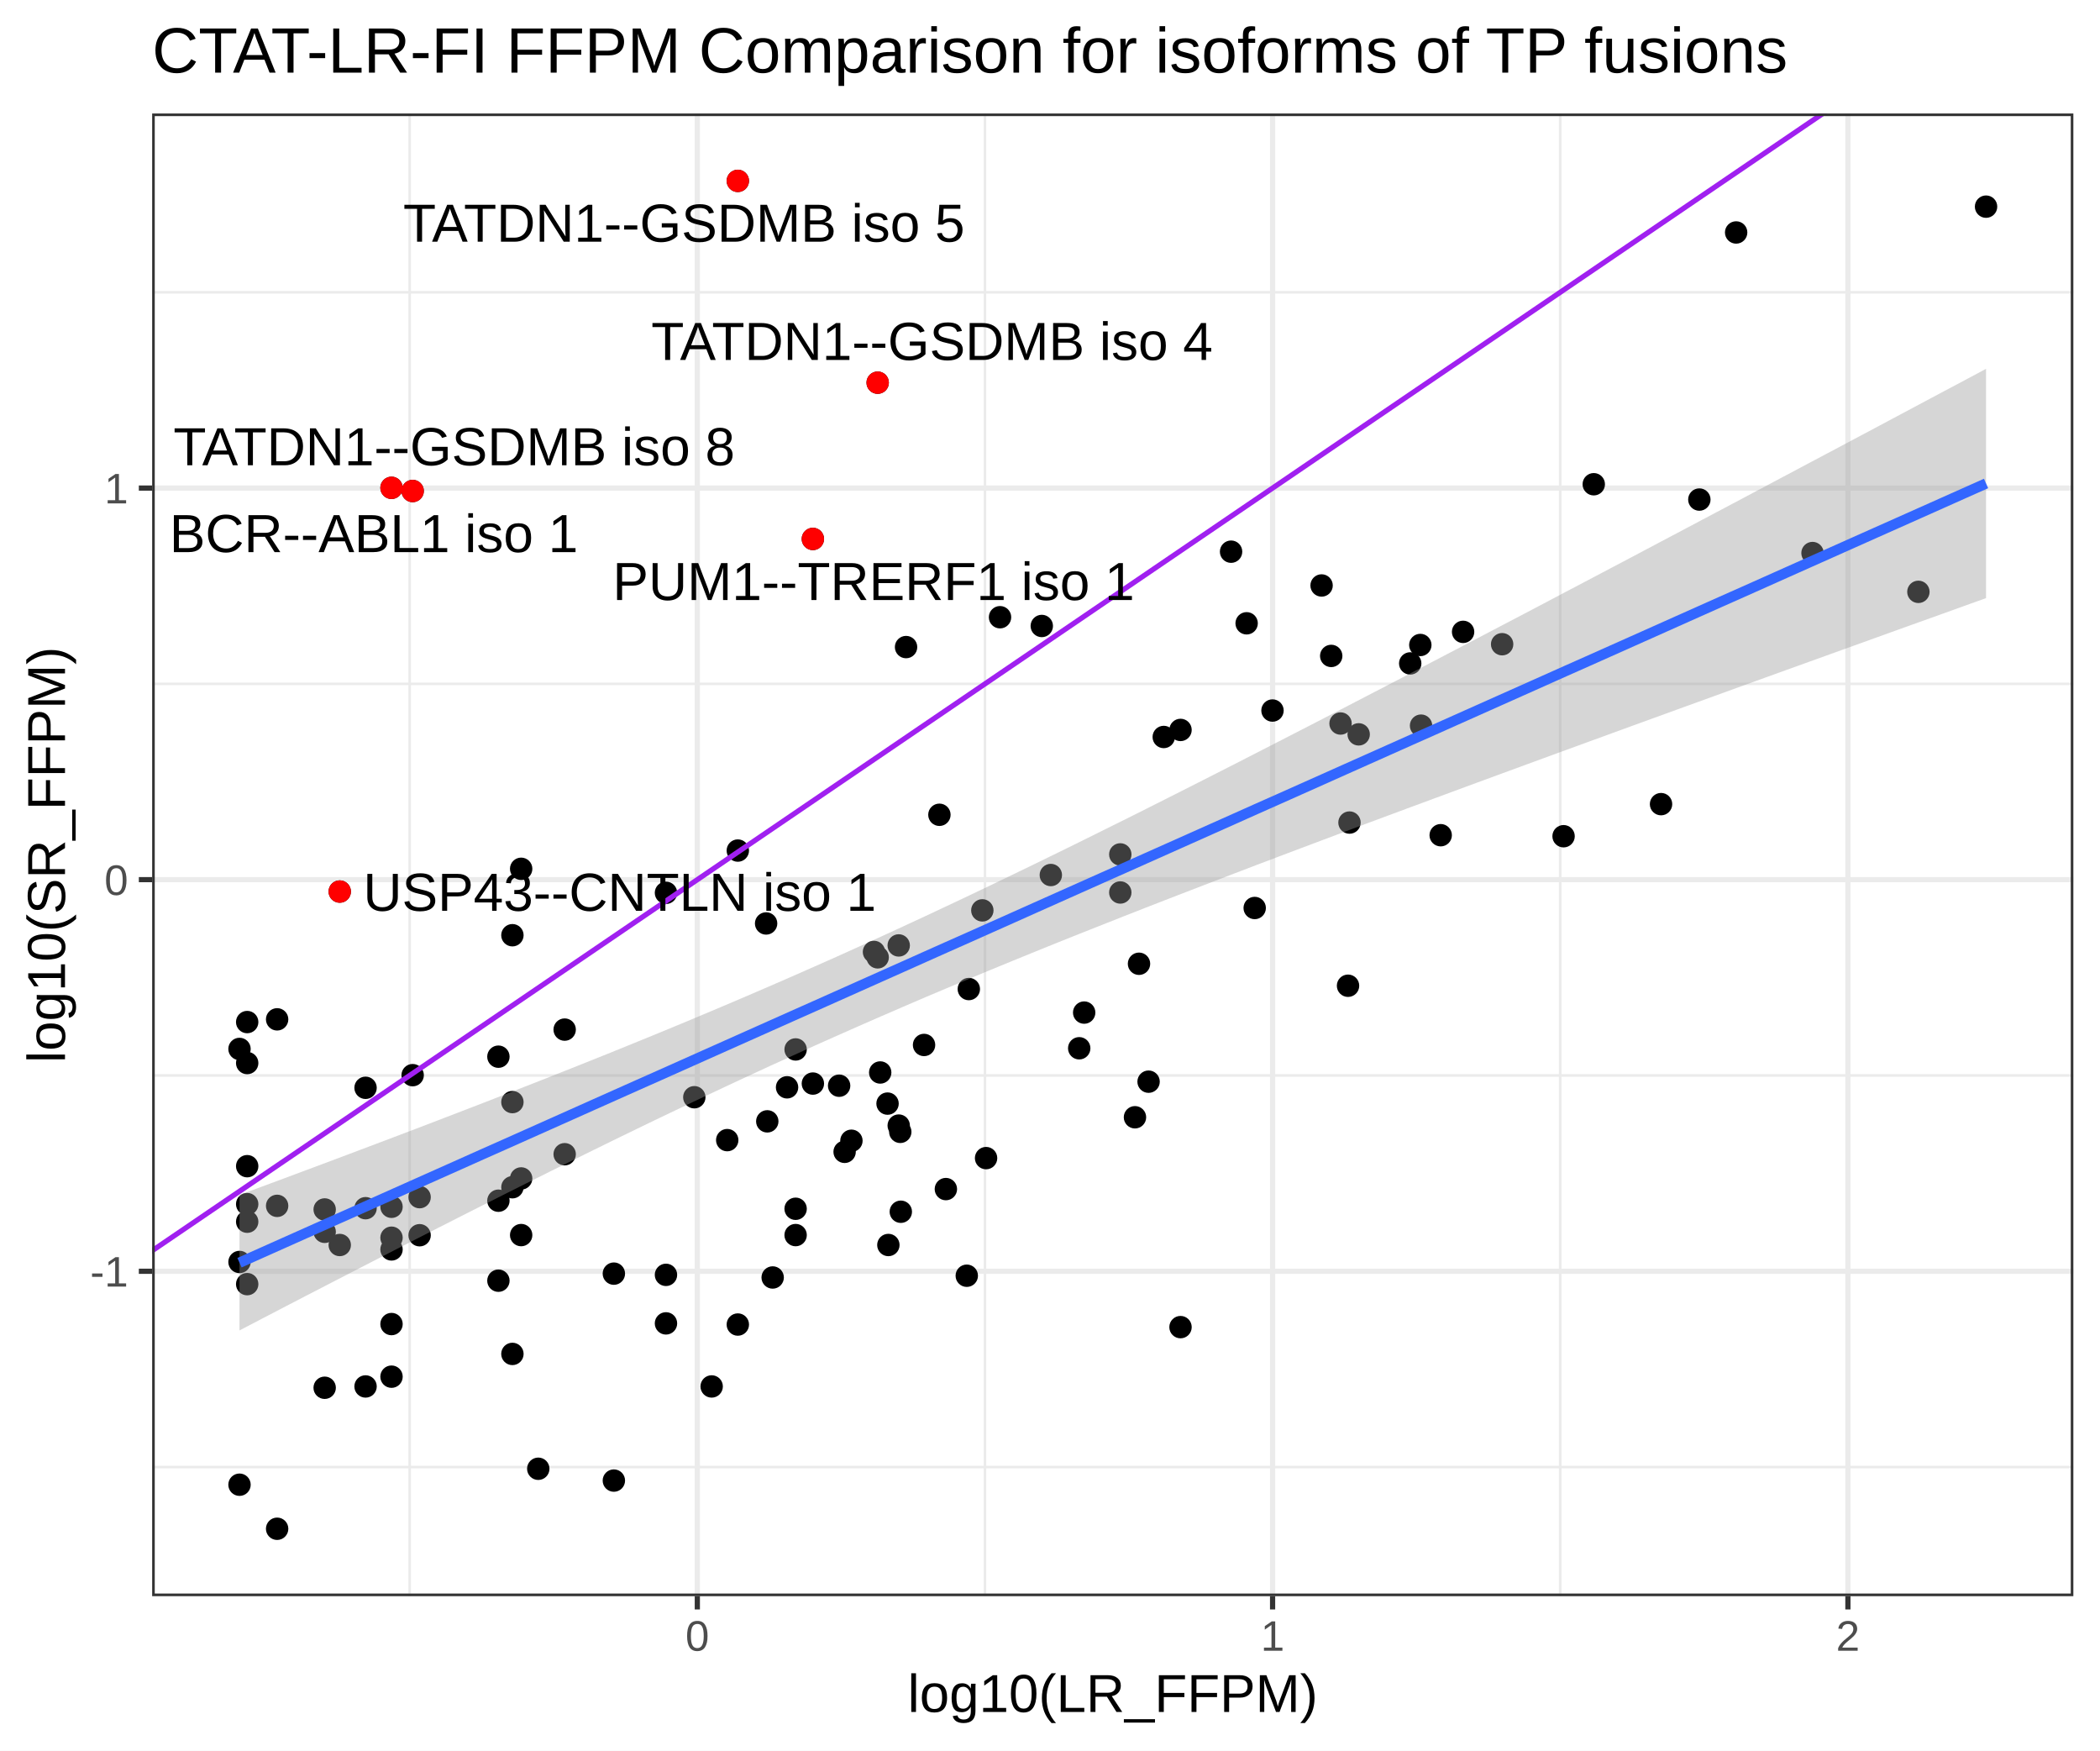
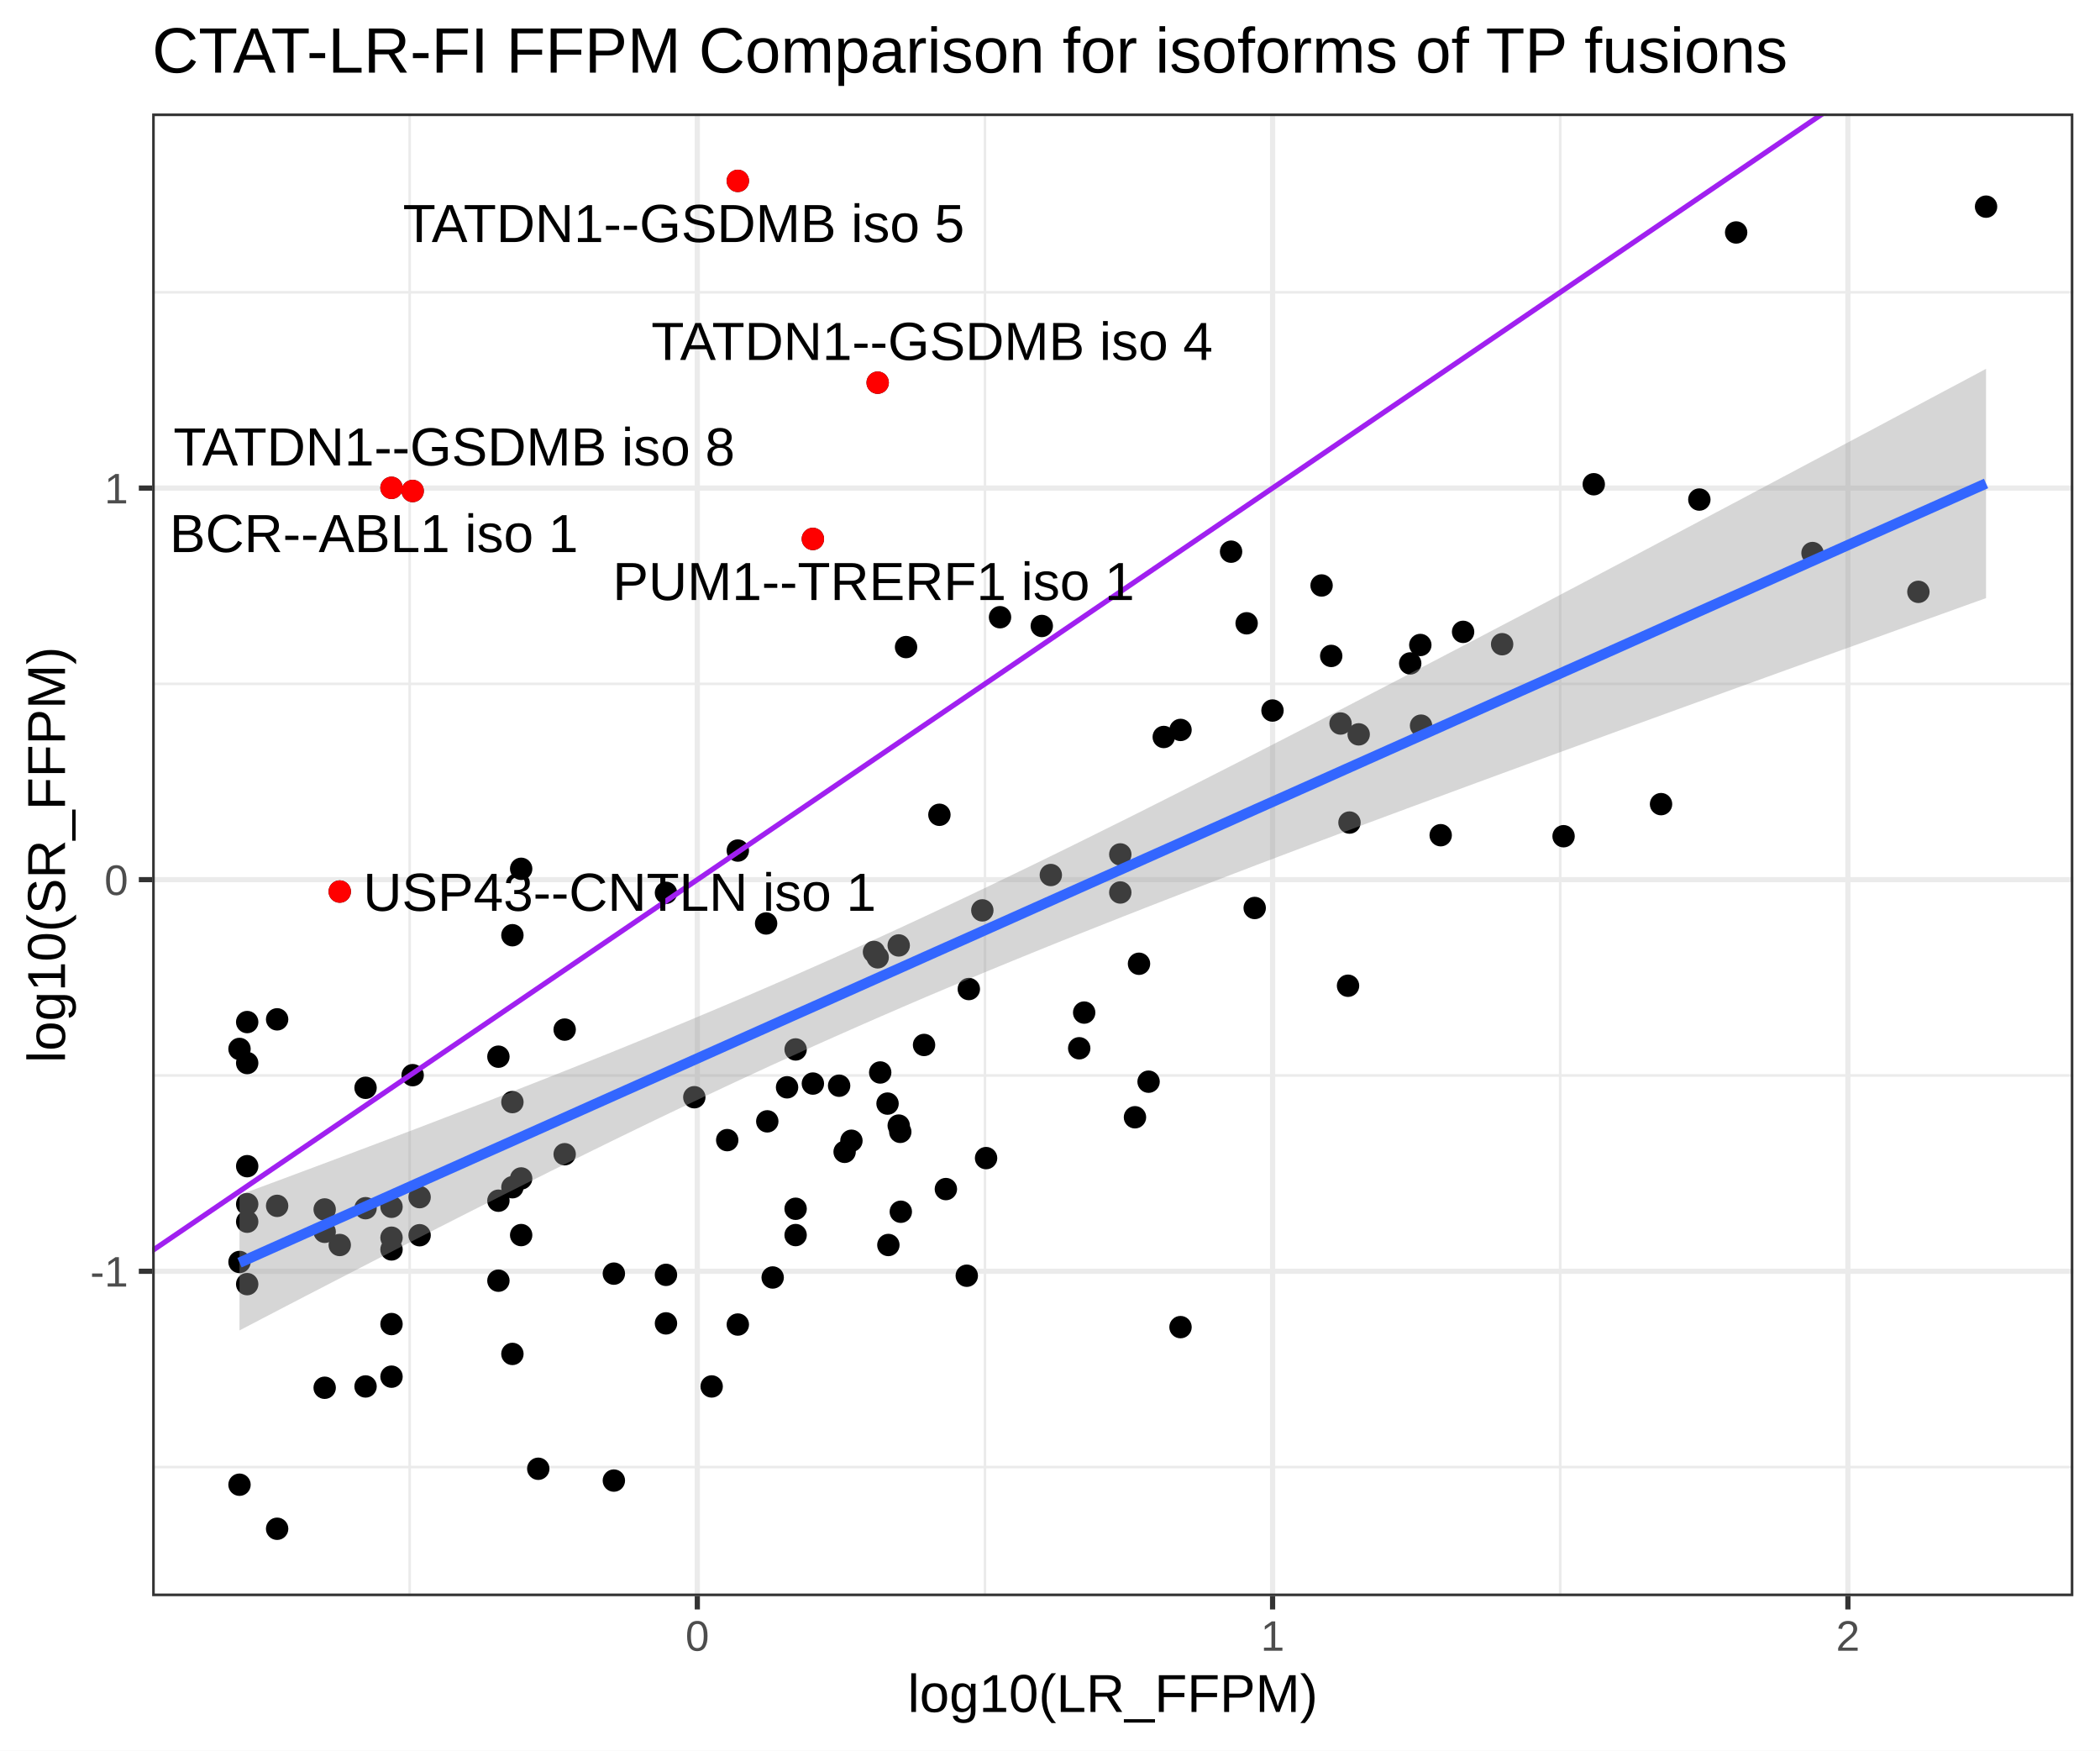
<svg xmlns="http://www.w3.org/2000/svg" class="svglite" width="432.00pt" height="360.00pt" viewBox="0 0 432.00 360.00">
  <defs>
    <style type="text/css">
    .svglite line, .svglite polyline, .svglite polygon, .svglite path, .svglite rect, .svglite circle {
      fill: none;
      stroke: #000000;
      stroke-linecap: round;
      stroke-linejoin: round;
      stroke-miterlimit: 10.00;
    }
    .svglite text {
      white-space: pre;
    }
  </style>
  </defs>
  <rect width="100%" height="100%" style="stroke: none; fill: #FFFFFF;" />
  <defs>
    <clipPath id="cpMC4wMHw0MzIuMDB8MC4wMHwzNjAuMDA=">
      <rect x="0.00" y="0.00" width="432.00" height="360.00" />
    </clipPath>
  </defs>
  <g clip-path="url(#cpMC4wMHw0MzIuMDB8MC4wMHwzNjAuMDA=)">
    <rect x="0" y="0.00" width="432.00" height="360.00" style="stroke-width: 1.07; stroke: #FFFFFF; fill: #FFFFFF;" />
  </g>
  <defs>
    <clipPath id="cpMzEuMzB8NDI2LjUyfDIzLjM0fDMyOC4yNw==">
      <rect x="31.30" y="23.34" width="395.22" height="304.93" />
    </clipPath>
  </defs>
  <g clip-path="url(#cpMzEuMzB8NDI2LjUyfDIzLjM0fDMyOC4yNw==)">
    <rect x="31.30" y="23.34" width="395.22" height="304.93" style="stroke-width: 1.07; stroke: none; fill: #FFFFFF;" />
    <polyline points="31.30,301.72 426.52,301.72 " style="stroke-width: 0.53; stroke: #EBEBEB; stroke-linecap: butt;" />
    <polyline points="31.30,221.18 426.52,221.18 " style="stroke-width: 0.53; stroke: #EBEBEB; stroke-linecap: butt;" />
    <polyline points="31.30,140.65 426.52,140.65 " style="stroke-width: 0.53; stroke: #EBEBEB; stroke-linecap: butt;" />
    <polyline points="31.30,60.11 426.52,60.11 " style="stroke-width: 0.53; stroke: #EBEBEB; stroke-linecap: butt;" />
    <polyline points="84.28,328.27 84.28,23.34 " style="stroke-width: 0.53; stroke: #EBEBEB; stroke-linecap: butt;" />
    <polyline points="202.62,328.27 202.62,23.34 " style="stroke-width: 0.53; stroke: #EBEBEB; stroke-linecap: butt;" />
    <polyline points="320.96,328.27 320.96,23.34 " style="stroke-width: 0.53; stroke: #EBEBEB; stroke-linecap: butt;" />
    <polyline points="31.30,261.45 426.52,261.45 " style="stroke-width: 1.07; stroke: #EBEBEB; stroke-linecap: butt;" />
    <polyline points="31.30,180.91 426.52,180.91 " style="stroke-width: 1.07; stroke: #EBEBEB; stroke-linecap: butt;" />
    <polyline points="31.30,100.38 426.52,100.38 " style="stroke-width: 1.07; stroke: #EBEBEB; stroke-linecap: butt;" />
    <polyline points="143.45,328.27 143.45,23.34 " style="stroke-width: 1.07; stroke: #EBEBEB; stroke-linecap: butt;" />
    <polyline points="261.79,328.27 261.79,23.34 " style="stroke-width: 1.07; stroke: #EBEBEB; stroke-linecap: butt;" />
    <polyline points="380.14,328.27 380.14,23.34 " style="stroke-width: 1.07; stroke: #EBEBEB; stroke-linecap: butt;" />
-     <circle cx="357.15" cy="47.81" r="1.95" style="stroke-width: 0.71; fill: #000000;" />
-     <circle cx="57.01" cy="209.64" r="1.95" style="stroke-width: 0.71; fill: #000000;" />
-     <circle cx="57.01" cy="248.00" r="1.95" style="stroke-width: 0.71; fill: #000000;" />
-     <circle cx="57.01" cy="314.41" r="1.95" style="stroke-width: 0.71; fill: #000000;" />
+     <circle cx="157.84" cy="230.62" r="1.95" style="stroke-width: 0.71; fill: #000000;" />
+     <circle cx="75.20" cy="223.72" r="1.95" style="stroke-width: 0.71; fill: #000000;" />
+     <circle cx="75.20" cy="248.48" r="1.95" style="stroke-width: 0.71; fill: #000000;" />
+     <circle cx="292.18" cy="132.65" r="1.95" style="stroke-width: 0.71; fill: #000000;" />
+     <circle cx="185.31" cy="249.21" r="1.95" style="stroke-width: 0.71; fill: #000000;" />
+     <circle cx="271.87" cy="120.41" r="1.95" style="stroke-width: 0.71; fill: #000000;" />
+     <circle cx="179.79" cy="195.78" r="1.95" style="stroke-width: 0.71; fill: #000000;" />
+     <circle cx="102.53" cy="263.39" r="1.95" style="stroke-width: 0.71; fill: #000000;" />
+     <circle cx="66.79" cy="248.74" r="1.95" style="stroke-width: 0.71; fill: #000000;" />
+     <circle cx="69.89" cy="183.36" r="1.95" style="stroke-width: 0.71; fill: #000000;" />
+     <circle cx="66.79" cy="253.34" r="1.95" style="stroke-width: 0.71; fill: #000000;" />
+     <circle cx="182.58" cy="226.97" r="1.95" style="stroke-width: 0.71; fill: #000000;" />
+     <circle cx="50.85" cy="251.26" r="1.95" style="stroke-width: 0.71; fill: #000000;" />
+     <circle cx="233.48" cy="229.78" r="1.95" style="stroke-width: 0.71; fill: #000000;" />
+     <circle cx="157.60" cy="189.92" r="1.95" style="stroke-width: 0.71; fill: #000000;" />
+     <circle cx="142.83" cy="225.66" r="1.95" style="stroke-width: 0.71; fill: #000000;" />
+     <circle cx="50.85" cy="247.64" r="1.95" style="stroke-width: 0.71; fill: #000000;" />
+     <circle cx="223.03" cy="208.25" r="1.95" style="stroke-width: 0.71; fill: #000000;" />
+     <circle cx="80.54" cy="283.13" r="1.95" style="stroke-width: 0.71; fill: #000000;" />
+     <circle cx="309.01" cy="132.49" r="1.95" style="stroke-width: 0.71; fill: #000000;" />
+     <circle cx="105.41" cy="278.45" r="1.95" style="stroke-width: 0.71; fill: #000000;" />
+     <circle cx="239.40" cy="151.57" r="1.95" style="stroke-width: 0.71; fill: #000000;" />
+     <circle cx="167.22" cy="110.84" r="1.95" style="stroke-width: 0.71; fill: #000000;" />
+     <circle cx="372.86" cy="113.74" r="1.95" style="stroke-width: 0.71; fill: #000000;" />
+     <circle cx="175.15" cy="234.61" r="1.95" style="stroke-width: 0.71; fill: #000000;" />
+     <circle cx="167.22" cy="222.85" r="1.95" style="stroke-width: 0.71; fill: #000000;" />
+     <circle cx="190.09" cy="214.91" r="1.95" style="stroke-width: 0.71; fill: #000000;" />
+     <circle cx="275.77" cy="148.80" r="1.95" style="stroke-width: 0.71; fill: #000000;" />
+     <circle cx="161.91" cy="223.62" r="1.95" style="stroke-width: 0.71; fill: #000000;" />
    <circle cx="349.58" cy="102.74" r="1.95" style="stroke-width: 0.71; fill: #000000;" />
    <circle cx="184.88" cy="231.49" r="1.95" style="stroke-width: 0.71; fill: #000000;" />
    <circle cx="184.88" cy="194.44" r="1.95" style="stroke-width: 0.71; fill: #000000;" />
    <circle cx="181.07" cy="220.57" r="1.95" style="stroke-width: 0.71; fill: #000000;" />
    <circle cx="49.27" cy="305.35" r="1.95" style="stroke-width: 0.71; fill: #000000;" />
+     <circle cx="199.30" cy="203.41" r="1.95" style="stroke-width: 0.71; fill: #000000;" />
+     <circle cx="186.39" cy="133.08" r="1.95" style="stroke-width: 0.71; fill: #000000;" />
+     <circle cx="50.85" cy="218.63" r="1.95" style="stroke-width: 0.71; fill: #000000;" />
+     <circle cx="50.85" cy="264.10" r="1.95" style="stroke-width: 0.71; fill: #000000;" />
+     <circle cx="408.56" cy="42.50" r="1.95" style="stroke-width: 0.71; fill: #000000;" />
+     <circle cx="126.28" cy="261.94" r="1.95" style="stroke-width: 0.71; fill: #000000;" />
+     <circle cx="105.41" cy="244.17" r="1.95" style="stroke-width: 0.71; fill: #000000;" />
+     <circle cx="256.45" cy="128.19" r="1.95" style="stroke-width: 0.71; fill: #000000;" />
+     <circle cx="49.27" cy="259.54" r="1.95" style="stroke-width: 0.71; fill: #000000;" />
+     <circle cx="253.25" cy="113.46" r="1.95" style="stroke-width: 0.71; fill: #000000;" />
+     <circle cx="214.31" cy="128.74" r="1.95" style="stroke-width: 0.71; fill: #000000;" />
    <circle cx="242.85" cy="272.94" r="1.95" style="stroke-width: 0.71; fill: #000000;" />
    <circle cx="163.67" cy="248.60" r="1.95" style="stroke-width: 0.71; fill: #000000;" />
    <circle cx="300.98" cy="129.95" r="1.95" style="stroke-width: 0.71; fill: #000000;" />
-     <circle cx="275.77" cy="148.80" r="1.95" style="stroke-width: 0.71; fill: #000000;" />
-     <circle cx="161.91" cy="223.62" r="1.95" style="stroke-width: 0.71; fill: #000000;" />
-     <circle cx="239.40" cy="151.57" r="1.95" style="stroke-width: 0.71; fill: #000000;" />
+     <circle cx="86.32" cy="254.04" r="1.95" style="stroke-width: 0.71; fill: #000000;" />
    <circle cx="279.50" cy="151.03" r="1.95" style="stroke-width: 0.71; fill: #000000;" />
+     <circle cx="222.01" cy="215.59" r="1.95" style="stroke-width: 0.71; fill: #000000;" />
+     <circle cx="163.67" cy="215.83" r="1.95" style="stroke-width: 0.71; fill: #000000;" />
+     <circle cx="107.21" cy="254.01" r="1.95" style="stroke-width: 0.71; fill: #000000;" />
+     <circle cx="102.53" cy="246.94" r="1.95" style="stroke-width: 0.71; fill: #000000;" />
+     <circle cx="66.79" cy="285.41" r="1.95" style="stroke-width: 0.71; fill: #000000;" />
    <circle cx="296.37" cy="171.77" r="1.95" style="stroke-width: 0.71; fill: #000000;" />
+     <circle cx="80.54" cy="248.19" r="1.95" style="stroke-width: 0.71; fill: #000000;" />
+     <circle cx="193.25" cy="167.57" r="1.95" style="stroke-width: 0.71; fill: #000000;" />
+     <circle cx="107.21" cy="242.36" r="1.95" style="stroke-width: 0.71; fill: #000000;" />
    <circle cx="116.16" cy="237.38" r="1.95" style="stroke-width: 0.71; fill: #000000;" />
    <circle cx="80.54" cy="256.96" r="1.95" style="stroke-width: 0.71; fill: #000000;" />
-     <circle cx="214.31" cy="128.74" r="1.95" style="stroke-width: 0.71; fill: #000000;" />
-     <circle cx="102.53" cy="217.32" r="1.95" style="stroke-width: 0.71; fill: #000000;" />
-     <circle cx="80.54" cy="248.19" r="1.95" style="stroke-width: 0.71; fill: #000000;" />
-     <circle cx="49.27" cy="259.54" r="1.95" style="stroke-width: 0.71; fill: #000000;" />
-     <circle cx="222.01" cy="215.59" r="1.95" style="stroke-width: 0.71; fill: #000000;" />
-     <circle cx="151.78" cy="174.93" r="1.95" style="stroke-width: 0.71; fill: #000000;" />
-     <circle cx="190.09" cy="214.91" r="1.95" style="stroke-width: 0.71; fill: #000000;" />
-     <circle cx="202.85" cy="238.18" r="1.95" style="stroke-width: 0.71; fill: #000000;" />
-     <circle cx="182.58" cy="226.97" r="1.95" style="stroke-width: 0.71; fill: #000000;" />
-     <circle cx="50.85" cy="251.26" r="1.95" style="stroke-width: 0.71; fill: #000000;" />
    <circle cx="84.89" cy="221.12" r="1.95" style="stroke-width: 0.71; fill: #000000;" />
+     <circle cx="292.33" cy="149.24" r="1.95" style="stroke-width: 0.71; fill: #000000;" />
+     <circle cx="163.67" cy="254.01" r="1.95" style="stroke-width: 0.71; fill: #000000;" />
+     <circle cx="84.89" cy="100.98" r="1.95" style="stroke-width: 0.71; fill: #000000;" />
+     <circle cx="234.31" cy="198.21" r="1.95" style="stroke-width: 0.71; fill: #000000;" />
+     <circle cx="158.95" cy="262.73" r="1.95" style="stroke-width: 0.71; fill: #000000;" />
+     <circle cx="242.85" cy="150.12" r="1.95" style="stroke-width: 0.71; fill: #000000;" />
    <circle cx="86.32" cy="246.21" r="1.95" style="stroke-width: 0.71; fill: #000000;" />
    <circle cx="50.85" cy="239.84" r="1.95" style="stroke-width: 0.71; fill: #000000;" />
-     <circle cx="256.45" cy="128.19" r="1.95" style="stroke-width: 0.71; fill: #000000;" />
-     <circle cx="271.87" cy="120.41" r="1.95" style="stroke-width: 0.71; fill: #000000;" />
-     <circle cx="179.79" cy="195.78" r="1.95" style="stroke-width: 0.71; fill: #000000;" />
-     <circle cx="102.53" cy="263.39" r="1.95" style="stroke-width: 0.71; fill: #000000;" />
-     <circle cx="66.79" cy="248.74" r="1.95" style="stroke-width: 0.71; fill: #000000;" />
-     <circle cx="69.89" cy="183.36" r="1.95" style="stroke-width: 0.71; fill: #000000;" />
-     <circle cx="372.86" cy="113.74" r="1.95" style="stroke-width: 0.71; fill: #000000;" />
-     <circle cx="175.15" cy="234.61" r="1.95" style="stroke-width: 0.71; fill: #000000;" />
-     <circle cx="167.22" cy="222.85" r="1.95" style="stroke-width: 0.71; fill: #000000;" />
-     <circle cx="290.10" cy="136.44" r="1.95" style="stroke-width: 0.71; fill: #000000;" />
-     <circle cx="172.62" cy="223.29" r="1.95" style="stroke-width: 0.71; fill: #000000;" />
-     <circle cx="157.60" cy="189.92" r="1.95" style="stroke-width: 0.71; fill: #000000;" />
-     <circle cx="223.03" cy="208.25" r="1.95" style="stroke-width: 0.71; fill: #000000;" />
-     <circle cx="80.54" cy="283.13" r="1.95" style="stroke-width: 0.71; fill: #000000;" />
-     <circle cx="233.48" cy="229.78" r="1.95" style="stroke-width: 0.71; fill: #000000;" />
-     <circle cx="66.79" cy="253.34" r="1.95" style="stroke-width: 0.71; fill: #000000;" />
    <circle cx="205.72" cy="126.94" r="1.95" style="stroke-width: 0.71; fill: #000000;" />
-     <circle cx="408.56" cy="42.50" r="1.95" style="stroke-width: 0.71; fill: #000000;" />
-     <circle cx="253.25" cy="113.46" r="1.95" style="stroke-width: 0.71; fill: #000000;" />
+     <circle cx="230.46" cy="183.55" r="1.95" style="stroke-width: 0.71; fill: #000000;" />
+     <circle cx="357.15" cy="47.81" r="1.95" style="stroke-width: 0.71; fill: #000000;" />
+     <circle cx="57.01" cy="209.64" r="1.95" style="stroke-width: 0.71; fill: #000000;" />
+     <circle cx="57.01" cy="248.00" r="1.95" style="stroke-width: 0.71; fill: #000000;" />
+     <circle cx="57.01" cy="314.41" r="1.95" style="stroke-width: 0.71; fill: #000000;" />
    <circle cx="327.86" cy="99.59" r="1.95" style="stroke-width: 0.71; fill: #000000;" />
    <circle cx="261.77" cy="146.13" r="1.95" style="stroke-width: 0.71; fill: #000000;" />
    <circle cx="216.17" cy="179.96" r="1.95" style="stroke-width: 0.71; fill: #000000;" />
    <circle cx="180.55" cy="78.70" r="1.95" style="stroke-width: 0.71; fill: #000000;" />
    <circle cx="151.78" cy="37.20" r="1.95" style="stroke-width: 0.71; fill: #000000;" />
    <circle cx="137.00" cy="262.19" r="1.95" style="stroke-width: 0.71; fill: #000000;" />
    <circle cx="137.00" cy="272.17" r="1.95" style="stroke-width: 0.71; fill: #000000;" />
    <circle cx="80.54" cy="100.33" r="1.95" style="stroke-width: 0.71; fill: #000000;" />
    <circle cx="80.54" cy="272.31" r="1.95" style="stroke-width: 0.71; fill: #000000;" />
-     <circle cx="230.46" cy="183.55" r="1.95" style="stroke-width: 0.71; fill: #000000;" />
+     <circle cx="202.85" cy="238.18" r="1.95" style="stroke-width: 0.71; fill: #000000;" />
+     <circle cx="50.85" cy="210.20" r="1.95" style="stroke-width: 0.71; fill: #000000;" />
    <circle cx="182.75" cy="256.05" r="1.95" style="stroke-width: 0.71; fill: #000000;" />
    <circle cx="126.28" cy="304.50" r="1.95" style="stroke-width: 0.71; fill: #000000;" />
-     <circle cx="86.32" cy="254.04" r="1.95" style="stroke-width: 0.71; fill: #000000;" />
-     <circle cx="292.18" cy="132.65" r="1.95" style="stroke-width: 0.71; fill: #000000;" />
-     <circle cx="185.31" cy="249.21" r="1.95" style="stroke-width: 0.71; fill: #000000;" />
-     <circle cx="126.28" cy="261.94" r="1.95" style="stroke-width: 0.71; fill: #000000;" />
-     <circle cx="105.41" cy="244.17" r="1.95" style="stroke-width: 0.71; fill: #000000;" />
-     <circle cx="292.33" cy="149.24" r="1.95" style="stroke-width: 0.71; fill: #000000;" />
-     <circle cx="163.67" cy="254.01" r="1.95" style="stroke-width: 0.71; fill: #000000;" />
-     <circle cx="50.85" cy="210.20" r="1.95" style="stroke-width: 0.71; fill: #000000;" />
-     <circle cx="142.83" cy="225.66" r="1.95" style="stroke-width: 0.71; fill: #000000;" />
-     <circle cx="50.85" cy="247.64" r="1.95" style="stroke-width: 0.71; fill: #000000;" />
-     <circle cx="163.67" cy="215.83" r="1.95" style="stroke-width: 0.71; fill: #000000;" />
-     <circle cx="107.21" cy="254.01" r="1.95" style="stroke-width: 0.71; fill: #000000;" />
-     <circle cx="84.89" cy="100.98" r="1.95" style="stroke-width: 0.71; fill: #000000;" />
-     <circle cx="309.01" cy="132.49" r="1.95" style="stroke-width: 0.71; fill: #000000;" />
-     <circle cx="105.41" cy="278.45" r="1.95" style="stroke-width: 0.71; fill: #000000;" />
-     <circle cx="102.53" cy="246.94" r="1.95" style="stroke-width: 0.71; fill: #000000;" />
-     <circle cx="66.79" cy="285.41" r="1.95" style="stroke-width: 0.71; fill: #000000;" />
-     <circle cx="167.22" cy="110.84" r="1.95" style="stroke-width: 0.71; fill: #000000;" />
-     <circle cx="157.84" cy="230.62" r="1.95" style="stroke-width: 0.71; fill: #000000;" />
-     <circle cx="75.20" cy="223.72" r="1.95" style="stroke-width: 0.71; fill: #000000;" />
-     <circle cx="75.20" cy="248.48" r="1.95" style="stroke-width: 0.71; fill: #000000;" />
-     <circle cx="193.25" cy="167.57" r="1.95" style="stroke-width: 0.71; fill: #000000;" />
-     <circle cx="107.21" cy="242.36" r="1.95" style="stroke-width: 0.71; fill: #000000;" />
-     <circle cx="242.85" cy="150.12" r="1.95" style="stroke-width: 0.71; fill: #000000;" />
-     <circle cx="199.30" cy="203.41" r="1.95" style="stroke-width: 0.71; fill: #000000;" />
-     <circle cx="186.39" cy="133.08" r="1.95" style="stroke-width: 0.71; fill: #000000;" />
-     <circle cx="50.85" cy="218.63" r="1.95" style="stroke-width: 0.71; fill: #000000;" />
-     <circle cx="50.85" cy="264.10" r="1.95" style="stroke-width: 0.71; fill: #000000;" />
-     <circle cx="234.31" cy="198.21" r="1.95" style="stroke-width: 0.71; fill: #000000;" />
-     <circle cx="158.95" cy="262.73" r="1.95" style="stroke-width: 0.71; fill: #000000;" />
-     <circle cx="202.08" cy="187.23" r="1.95" style="stroke-width: 0.71; fill: #000000;" />
-     <circle cx="236.28" cy="222.46" r="1.95" style="stroke-width: 0.71; fill: #000000;" />
-     <circle cx="146.40" cy="285.14" r="1.95" style="stroke-width: 0.71; fill: #000000;" />
-     <circle cx="110.73" cy="302.07" r="1.95" style="stroke-width: 0.71; fill: #000000;" />
-     <circle cx="75.20" cy="285.14" r="1.95" style="stroke-width: 0.71; fill: #000000;" />
-     <circle cx="230.46" cy="175.72" r="1.95" style="stroke-width: 0.71; fill: #000000;" />
-     <circle cx="173.75" cy="236.89" r="1.95" style="stroke-width: 0.71; fill: #000000;" />
+     <circle cx="151.78" cy="174.93" r="1.95" style="stroke-width: 0.71; fill: #000000;" />
+     <circle cx="290.10" cy="136.44" r="1.95" style="stroke-width: 0.71; fill: #000000;" />
+     <circle cx="172.62" cy="223.29" r="1.95" style="stroke-width: 0.71; fill: #000000;" />
+     <circle cx="102.53" cy="217.32" r="1.95" style="stroke-width: 0.71; fill: #000000;" />
+     <circle cx="80.54" cy="254.55" r="1.95" style="stroke-width: 0.71; fill: #000000;" />
+     <circle cx="151.78" cy="272.41" r="1.95" style="stroke-width: 0.71; fill: #000000;" />
    <circle cx="394.64" cy="121.72" r="1.95" style="stroke-width: 0.71; fill: #000000;" />
    <circle cx="341.70" cy="165.38" r="1.95" style="stroke-width: 0.71; fill: #000000;" />
    <circle cx="321.65" cy="171.98" r="1.95" style="stroke-width: 0.71; fill: #000000;" />
    <circle cx="277.31" cy="202.73" r="1.95" style="stroke-width: 0.71; fill: #000000;" />
    <circle cx="198.88" cy="262.37" r="1.95" style="stroke-width: 0.71; fill: #000000;" />
-     <circle cx="107.21" cy="178.68" r="1.95" style="stroke-width: 0.71; fill: #000000;" />
+     <circle cx="137.00" cy="183.62" r="1.95" style="stroke-width: 0.71; fill: #000000;" />
    <circle cx="194.58" cy="244.55" r="1.95" style="stroke-width: 0.71; fill: #000000;" />
    <circle cx="149.60" cy="234.48" r="1.95" style="stroke-width: 0.71; fill: #000000;" />
+     <circle cx="230.46" cy="175.72" r="1.95" style="stroke-width: 0.71; fill: #000000;" />
+     <circle cx="69.89" cy="256.05" r="1.95" style="stroke-width: 0.71; fill: #000000;" />
+     <circle cx="173.75" cy="236.89" r="1.95" style="stroke-width: 0.71; fill: #000000;" />
+     <circle cx="236.28" cy="222.46" r="1.95" style="stroke-width: 0.71; fill: #000000;" />
+     <circle cx="146.40" cy="285.14" r="1.95" style="stroke-width: 0.71; fill: #000000;" />
+     <circle cx="110.73" cy="302.07" r="1.95" style="stroke-width: 0.71; fill: #000000;" />
+     <circle cx="75.20" cy="285.14" r="1.95" style="stroke-width: 0.71; fill: #000000;" />
+     <circle cx="105.41" cy="192.34" r="1.95" style="stroke-width: 0.71; fill: #000000;" />
+     <circle cx="105.41" cy="226.66" r="1.95" style="stroke-width: 0.71; fill: #000000;" />
+     <circle cx="107.21" cy="178.68" r="1.95" style="stroke-width: 0.71; fill: #000000;" />
+     <circle cx="202.08" cy="187.23" r="1.95" style="stroke-width: 0.71; fill: #000000;" />
    <circle cx="273.85" cy="134.90" r="1.95" style="stroke-width: 0.71; fill: #000000;" />
    <circle cx="180.55" cy="196.89" r="1.95" style="stroke-width: 0.71; fill: #000000;" />
-     <circle cx="80.54" cy="254.55" r="1.95" style="stroke-width: 0.71; fill: #000000;" />
-     <circle cx="105.41" cy="192.34" r="1.95" style="stroke-width: 0.71; fill: #000000;" />
-     <circle cx="105.41" cy="226.66" r="1.95" style="stroke-width: 0.71; fill: #000000;" />
-     <circle cx="69.89" cy="256.05" r="1.95" style="stroke-width: 0.71; fill: #000000;" />
-     <circle cx="137.00" cy="183.62" r="1.95" style="stroke-width: 0.71; fill: #000000;" />
-     <circle cx="151.78" cy="272.41" r="1.95" style="stroke-width: 0.71; fill: #000000;" />
+     <circle cx="116.16" cy="211.75" r="1.95" style="stroke-width: 0.71; fill: #000000;" />
    <circle cx="185.20" cy="232.78" r="1.95" style="stroke-width: 0.71; fill: #000000;" />
    <circle cx="277.61" cy="169.17" r="1.95" style="stroke-width: 0.71; fill: #000000;" />
    <circle cx="258.11" cy="186.74" r="1.95" style="stroke-width: 0.71; fill: #000000;" />
-     <circle cx="116.16" cy="211.75" r="1.95" style="stroke-width: 0.71; fill: #000000;" />
    <circle cx="49.27" cy="215.73" r="1.95" style="stroke-width: 0.71; fill: #000000;" />
    <polygon points="49.27,245.76 53.81,244.07 58.36,242.38 62.91,240.68 67.46,238.98 72.01,237.27 76.55,235.56 81.10,233.84 85.65,232.11 90.20,230.37 94.75,228.62 99.29,226.87 103.84,225.10 108.39,223.32 112.94,221.53 117.49,219.73 122.03,217.92 126.58,216.09 131.13,214.24 135.68,212.38 140.23,210.50 144.77,208.60 149.32,206.68 153.87,204.74 158.42,202.78 162.97,200.80 167.51,198.80 172.06,196.78 176.61,194.73 181.16,192.66 185.71,190.57 190.25,188.46 194.80,186.33 199.35,184.18 203.90,182.01 208.45,179.82 212.99,177.62 217.54,175.40 222.09,173.16 226.64,170.91 231.19,168.65 235.73,166.38 240.28,164.09 244.83,161.79 249.38,159.48 253.93,157.17 258.47,154.84 263.02,152.51 267.57,150.17 272.12,147.83 276.66,145.48 281.21,143.12 285.76,140.76 290.31,138.39 294.86,136.01 299.40,133.64 303.95,131.26 308.50,128.87 313.05,126.49 317.60,124.10 322.14,121.70 326.69,119.31 331.24,116.91 335.79,114.51 340.34,112.10 344.88,109.70 349.43,107.29 353.98,104.88 358.53,102.47 363.08,100.05 367.62,97.64 372.17,95.22 376.72,92.81 381.27,90.39 385.82,87.97 390.36,85.55 394.91,83.12 399.46,80.70 404.01,78.28 408.56,75.85 408.56,123.01 404.01,124.64 399.46,126.28 394.91,127.91 390.36,129.54 385.82,131.18 381.27,132.82 376.72,134.46 372.17,136.10 367.62,137.74 363.08,139.38 358.53,141.02 353.98,142.67 349.43,144.32 344.88,145.97 340.34,147.62 335.79,149.27 331.24,150.93 326.69,152.59 322.14,154.25 317.60,155.91 313.05,157.58 308.50,159.25 303.95,160.92 299.40,162.60 294.86,164.28 290.31,165.96 285.76,167.65 281.21,169.34 276.66,171.04 272.12,172.75 267.57,174.46 263.02,176.18 258.47,177.90 253.93,179.64 249.38,181.38 244.83,183.13 240.28,184.89 235.73,186.66 231.19,188.44 226.64,190.24 222.09,192.04 217.54,193.86 212.99,195.70 208.45,197.55 203.90,199.42 199.35,201.31 194.80,203.22 190.25,205.14 185.71,207.09 181.16,209.06 176.61,211.05 172.06,213.06 167.51,215.09 162.97,217.15 158.42,219.22 153.87,221.32 149.32,223.44 144.77,225.58 140.23,227.74 135.68,229.91 131.13,232.11 126.58,234.32 122.03,236.55 117.49,238.79 112.94,241.04 108.39,243.31 103.84,245.59 99.29,247.88 94.75,250.18 90.20,252.49 85.65,254.81 81.10,257.14 76.55,259.48 72.01,261.82 67.46,264.17 62.91,266.52 58.36,268.88 53.81,271.25 49.27,273.62 " style="stroke-width: 0.00; stroke: none; stroke-linecap: butt; fill: #999999; fill-opacity: 0.40;" />
    <polyline points="49.27,245.76 53.81,244.07 58.36,242.38 62.91,240.68 67.46,238.98 72.01,237.27 76.55,235.56 81.10,233.84 85.65,232.11 90.20,230.37 94.75,228.62 99.29,226.87 103.84,225.10 108.39,223.32 112.94,221.53 117.49,219.73 122.03,217.92 126.58,216.09 131.13,214.24 135.68,212.38 140.23,210.50 144.77,208.60 149.32,206.68 153.87,204.74 158.42,202.78 162.97,200.80 167.51,198.80 172.06,196.78 176.61,194.73 181.16,192.66 185.71,190.57 190.25,188.46 194.80,186.33 199.35,184.18 203.90,182.01 208.45,179.82 212.99,177.62 217.54,175.40 222.09,173.16 226.64,170.91 231.19,168.65 235.73,166.38 240.28,164.09 244.83,161.79 249.38,159.48 253.93,157.17 258.47,154.84 263.02,152.51 267.57,150.17 272.12,147.83 276.66,145.48 281.21,143.12 285.76,140.76 290.31,138.39 294.86,136.01 299.40,133.64 303.95,131.26 308.50,128.87 313.05,126.49 317.60,124.10 322.14,121.70 326.69,119.31 331.24,116.91 335.79,114.51 340.34,112.10 344.88,109.70 349.43,107.29 353.98,104.88 358.53,102.47 363.08,100.05 367.62,97.64 372.17,95.22 376.72,92.81 381.27,90.39 385.82,87.97 390.36,85.55 394.91,83.12 399.46,80.70 404.01,78.28 408.56,75.85 " style="stroke-width: 2.13; stroke: none; stroke-linecap: butt;" />
    <polyline points="408.56,123.01 404.01,124.64 399.46,126.28 394.91,127.91 390.36,129.54 385.82,131.18 381.27,132.82 376.72,134.46 372.17,136.10 367.62,137.74 363.08,139.38 358.53,141.02 353.98,142.67 349.43,144.32 344.88,145.97 340.34,147.62 335.79,149.27 331.24,150.93 326.69,152.59 322.14,154.25 317.60,155.91 313.05,157.58 308.50,159.25 303.95,160.92 299.40,162.60 294.86,164.28 290.31,165.96 285.76,167.65 281.21,169.34 276.66,171.04 272.12,172.75 267.57,174.46 263.02,176.18 258.47,177.90 253.93,179.64 249.38,181.38 244.83,183.13 240.28,184.89 235.73,186.66 231.19,188.44 226.64,190.24 222.09,192.04 217.54,193.86 212.99,195.70 208.45,197.55 203.90,199.42 199.35,201.31 194.80,203.22 190.25,205.14 185.71,207.09 181.16,209.06 176.61,211.05 172.06,213.06 167.51,215.09 162.97,217.15 158.42,219.22 153.87,221.32 149.32,223.44 144.77,225.58 140.23,227.74 135.68,229.91 131.13,232.11 126.58,234.32 122.03,236.55 117.49,238.79 112.94,241.04 108.39,243.31 103.84,245.59 99.29,247.88 94.75,250.18 90.20,252.49 85.65,254.81 81.10,257.14 76.55,259.48 72.01,261.82 67.46,264.17 62.91,266.52 58.36,268.88 53.81,271.25 49.27,273.62 " style="stroke-width: 2.13; stroke: none; stroke-linecap: butt;" />
    <polyline points="49.27,259.69 53.81,257.66 58.36,255.63 62.91,253.60 67.46,251.57 72.01,249.55 76.55,247.52 81.10,245.49 85.65,243.46 90.20,241.43 94.75,239.40 99.29,237.37 103.84,235.35 108.39,233.32 112.94,231.29 117.49,229.26 122.03,227.23 126.58,225.20 131.13,223.17 135.68,221.15 140.23,219.12 144.77,217.09 149.32,215.06 153.87,213.03 158.42,211.00 162.97,208.97 167.51,206.95 172.06,204.92 176.61,202.89 181.16,200.86 185.71,198.83 190.25,196.80 194.80,194.77 199.35,192.75 203.90,190.72 208.45,188.69 212.99,186.66 217.54,184.63 222.09,182.60 226.64,180.57 231.19,178.55 235.73,176.52 240.28,174.49 244.83,172.46 249.38,170.43 253.93,168.40 258.47,166.37 263.02,164.35 267.57,162.32 272.12,160.29 276.66,158.26 281.21,156.23 285.76,154.20 290.31,152.17 294.86,150.15 299.40,148.12 303.95,146.09 308.50,144.06 313.05,142.03 317.60,140.00 322.14,137.97 326.69,135.95 331.24,133.92 335.79,131.89 340.34,129.86 344.88,127.83 349.43,125.80 353.98,123.77 358.53,121.75 363.08,119.72 367.62,117.69 372.17,115.66 376.72,113.63 381.27,111.60 385.82,109.57 390.36,107.55 394.91,105.52 399.46,103.49 404.01,101.46 408.56,99.43 " style="stroke-width: 2.13; stroke: #3366FF; stroke-linecap: butt;" />
    <line x1="-363.92" y1="526.19" x2="821.74" y2="-280.68" style="stroke-width: 1.07; stroke: #A020F0; stroke-linecap: butt;" />
    <circle cx="151.78" cy="37.20" r="1.95" style="stroke-width: 0.71; stroke: #FF0000; fill: #FF0000;" />
    <circle cx="80.54" cy="100.33" r="1.95" style="stroke-width: 0.71; stroke: #FF0000; fill: #FF0000;" />
    <circle cx="84.89" cy="100.98" r="1.95" style="stroke-width: 0.71; stroke: #FF0000; fill: #FF0000;" />
    <circle cx="180.55" cy="78.70" r="1.95" style="stroke-width: 0.71; stroke: #FF0000; fill: #FF0000;" />
    <circle cx="167.22" cy="110.84" r="1.95" style="stroke-width: 0.71; stroke: #FF0000; fill: #FF0000;" />
    <circle cx="69.89" cy="183.36" r="1.95" style="stroke-width: 0.71; stroke: #FF0000; fill: #FF0000;" />
-     <text x="140.70" y="49.71" text-anchor="middle" style="font-size: 11.04px; font-family: &quot;Arial&quot;;" textLength="117.06px" lengthAdjust="spacingAndGlyphs">TATDN1--GSDMB iso 5</text>
-     <text x="93.43" y="95.69" text-anchor="middle" style="font-size: 11.04px; font-family: &quot;Arial&quot;;" textLength="117.06px" lengthAdjust="spacingAndGlyphs">TATDN1--GSDMB iso 8</text>
-     <text x="76.89" y="113.55" text-anchor="middle" style="font-size: 11.04px; font-family: &quot;Arial&quot;;" textLength="83.98px" lengthAdjust="spacingAndGlyphs">BCR--ABL1 iso 1</text>
-     <text x="191.73" y="74.03" text-anchor="middle" style="font-size: 11.04px; font-family: &quot;Arial&quot;;" textLength="117.06px" lengthAdjust="spacingAndGlyphs">TATDN1--GSDMB iso 4</text>
+     <text x="140.64" y="49.78" text-anchor="middle" style="font-size: 11.04px; font-family: &quot;Arial&quot;;" textLength="117.06px" lengthAdjust="spacingAndGlyphs">TATDN1--GSDMB iso 5</text>
+     <text x="93.43" y="95.73" text-anchor="middle" style="font-size: 11.04px; font-family: &quot;Arial&quot;;" textLength="117.06px" lengthAdjust="spacingAndGlyphs">TATDN1--GSDMB iso 8</text>
+     <text x="76.92" y="113.54" text-anchor="middle" style="font-size: 11.04px; font-family: &quot;Arial&quot;;" textLength="83.98px" lengthAdjust="spacingAndGlyphs">BCR--ABL1 iso 1</text>
+     <text x="191.74" y="74.03" text-anchor="middle" style="font-size: 11.04px; font-family: &quot;Arial&quot;;" textLength="117.06px" lengthAdjust="spacingAndGlyphs">TATDN1--GSDMB iso 4</text>
    <text x="179.71" y="123.41" text-anchor="middle" style="font-size: 11.04px; font-family: &quot;Arial&quot;;" textLength="107.25px" lengthAdjust="spacingAndGlyphs">PUM1--TRERF1 iso 1</text>
-     <text x="127.47" y="187.32" text-anchor="middle" style="font-size: 11.04px; font-family: &quot;Arial&quot;;" textLength="105.42px" lengthAdjust="spacingAndGlyphs">USP43--CNTLN iso 1</text>
+     <text x="127.46" y="187.32" text-anchor="middle" style="font-size: 11.04px; font-family: &quot;Arial&quot;;" textLength="105.42px" lengthAdjust="spacingAndGlyphs">USP43--CNTLN iso 1</text>
    <rect x="31.30" y="23.34" width="395.22" height="304.93" style="stroke-width: 1.07; stroke: #333333;" />
  </g>
  <g clip-path="url(#cpMC4wMHw0MzIuMDB8MC4wMHwzNjAuMDA=)">
    <text x="26.37" y="264.60" text-anchor="end" style="font-size: 8.80px;fill: #4D4D4D; font-family: &quot;Arial&quot;;" textLength="7.83px" lengthAdjust="spacingAndGlyphs">-1</text>
    <text x="26.37" y="184.07" text-anchor="end" style="font-size: 8.80px;fill: #4D4D4D; font-family: &quot;Arial&quot;;" textLength="4.90px" lengthAdjust="spacingAndGlyphs">0</text>
    <text x="26.37" y="103.53" text-anchor="end" style="font-size: 8.80px;fill: #4D4D4D; font-family: &quot;Arial&quot;;" textLength="4.90px" lengthAdjust="spacingAndGlyphs">1</text>
    <polyline points="28.56,261.45 31.30,261.45 " style="stroke-width: 1.07; stroke: #333333; stroke-linecap: butt;" />
    <polyline points="28.56,180.91 31.30,180.91 " style="stroke-width: 1.07; stroke: #333333; stroke-linecap: butt;" />
    <polyline points="28.56,100.38 31.30,100.38 " style="stroke-width: 1.07; stroke: #333333; stroke-linecap: butt;" />
    <polyline points="143.45,331.01 143.45,328.27 " style="stroke-width: 1.07; stroke: #333333; stroke-linecap: butt;" />
    <polyline points="261.79,331.01 261.79,328.27 " style="stroke-width: 1.07; stroke: #333333; stroke-linecap: butt;" />
    <polyline points="380.14,331.01 380.14,328.27 " style="stroke-width: 1.07; stroke: #333333; stroke-linecap: butt;" />
    <text x="143.45" y="339.50" text-anchor="middle" style="font-size: 8.80px;fill: #4D4D4D; font-family: &quot;Arial&quot;;" textLength="4.90px" lengthAdjust="spacingAndGlyphs">0</text>
    <text x="261.79" y="339.50" text-anchor="middle" style="font-size: 8.80px;fill: #4D4D4D; font-family: &quot;Arial&quot;;" textLength="4.90px" lengthAdjust="spacingAndGlyphs">1</text>
    <text x="380.14" y="339.50" text-anchor="middle" style="font-size: 8.80px;fill: #4D4D4D; font-family: &quot;Arial&quot;;" textLength="4.90px" lengthAdjust="spacingAndGlyphs">2</text>
    <text x="228.91" y="352.09" text-anchor="middle" style="font-size: 11.00px; font-family: &quot;Arial&quot;;" textLength="84.37px" lengthAdjust="spacingAndGlyphs">log10(LR_FFPM)</text>
    <text transform="translate(13.37,175.80) rotate(-90)" text-anchor="middle" style="font-size: 11.00px; font-family: &quot;Arial&quot;;" textLength="85.59px" lengthAdjust="spacingAndGlyphs">log10(SR_FFPM)</text>
    <text x="31.30" y="14.94" style="font-size: 13.20px; font-family: &quot;Arial&quot;;" textLength="339.36px" lengthAdjust="spacingAndGlyphs">CTAT-LR-FI FFPM Comparison for isoforms of TP fusions</text>
  </g>
</svg>
